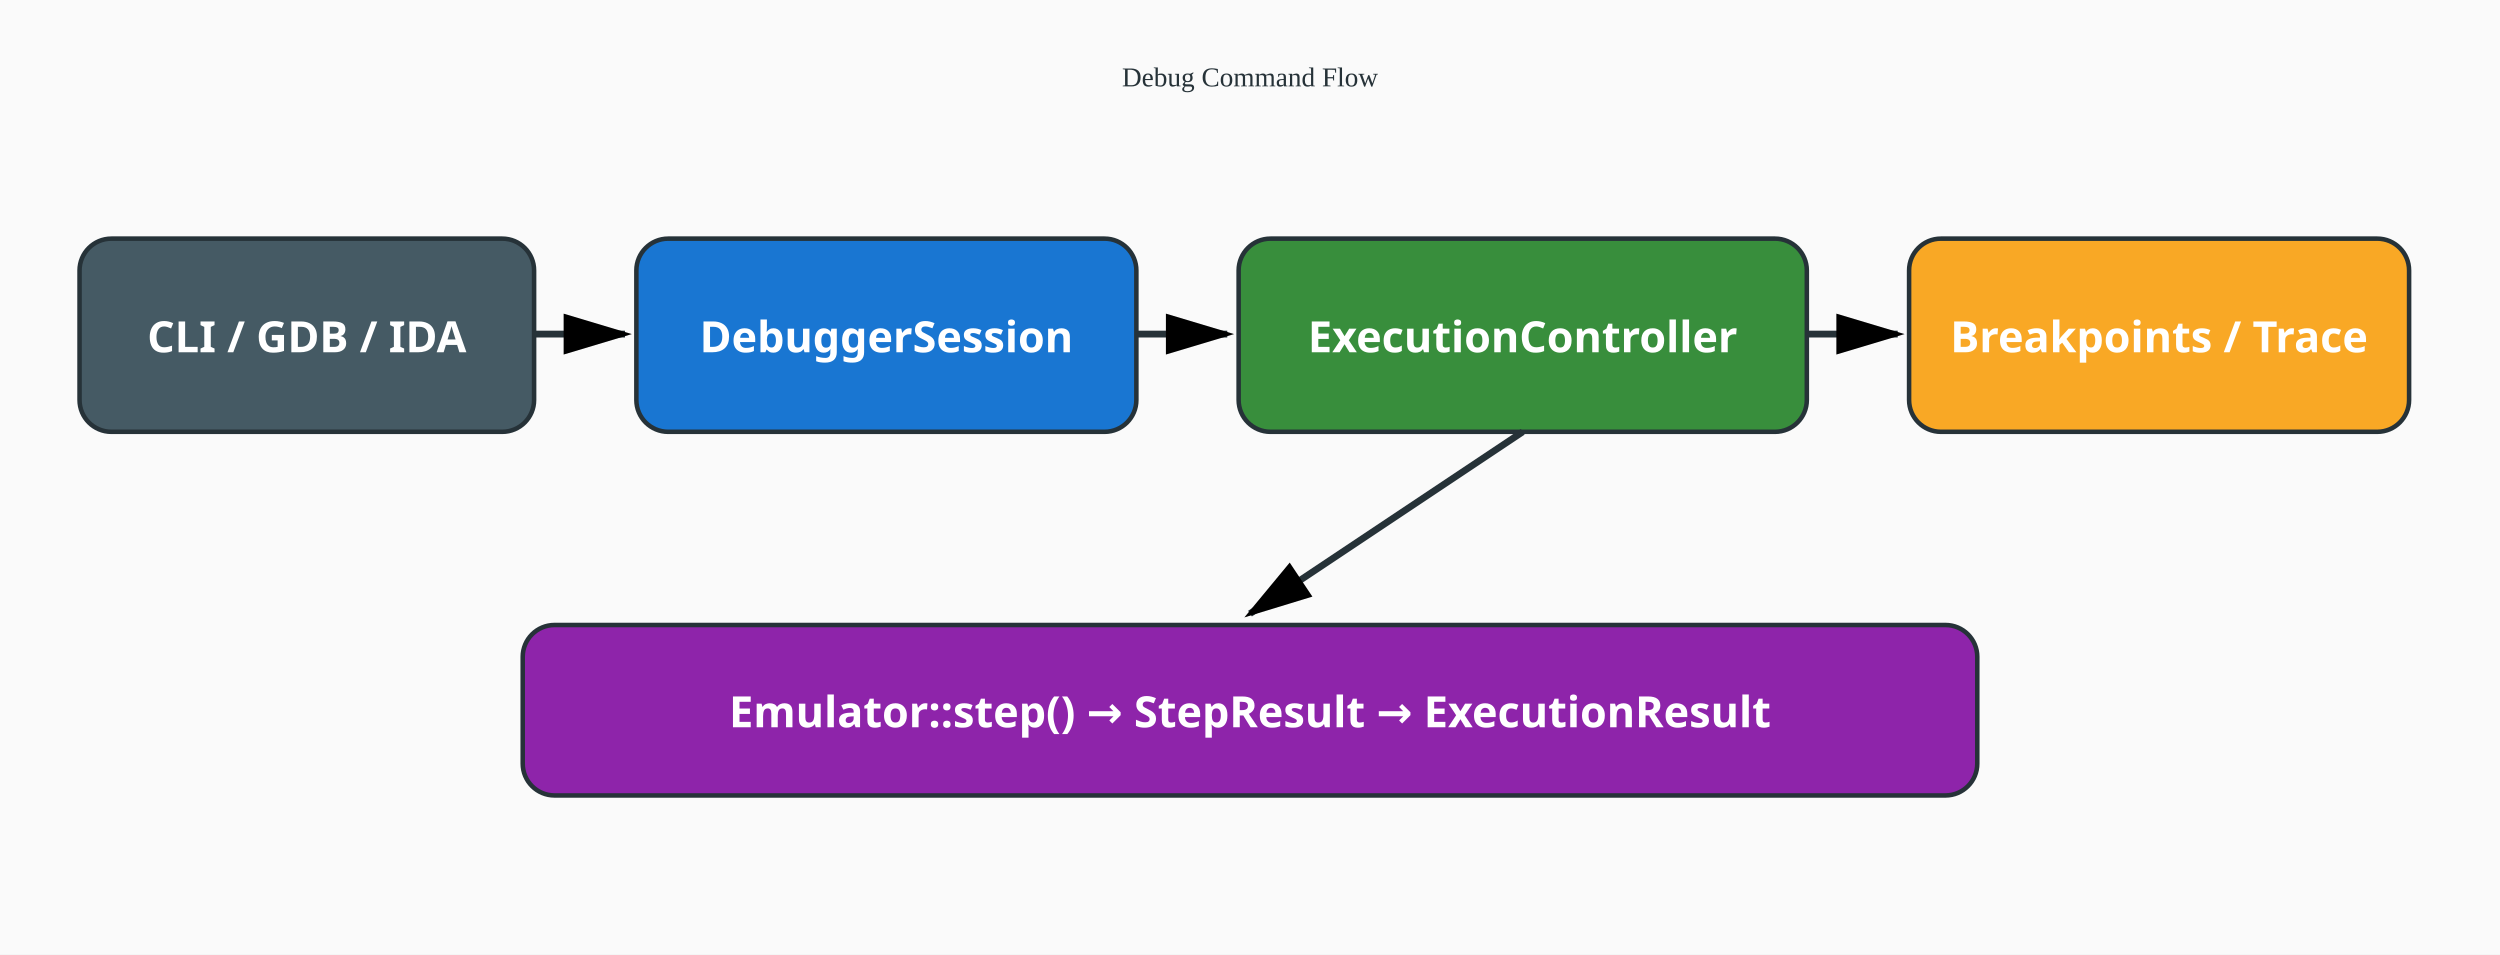
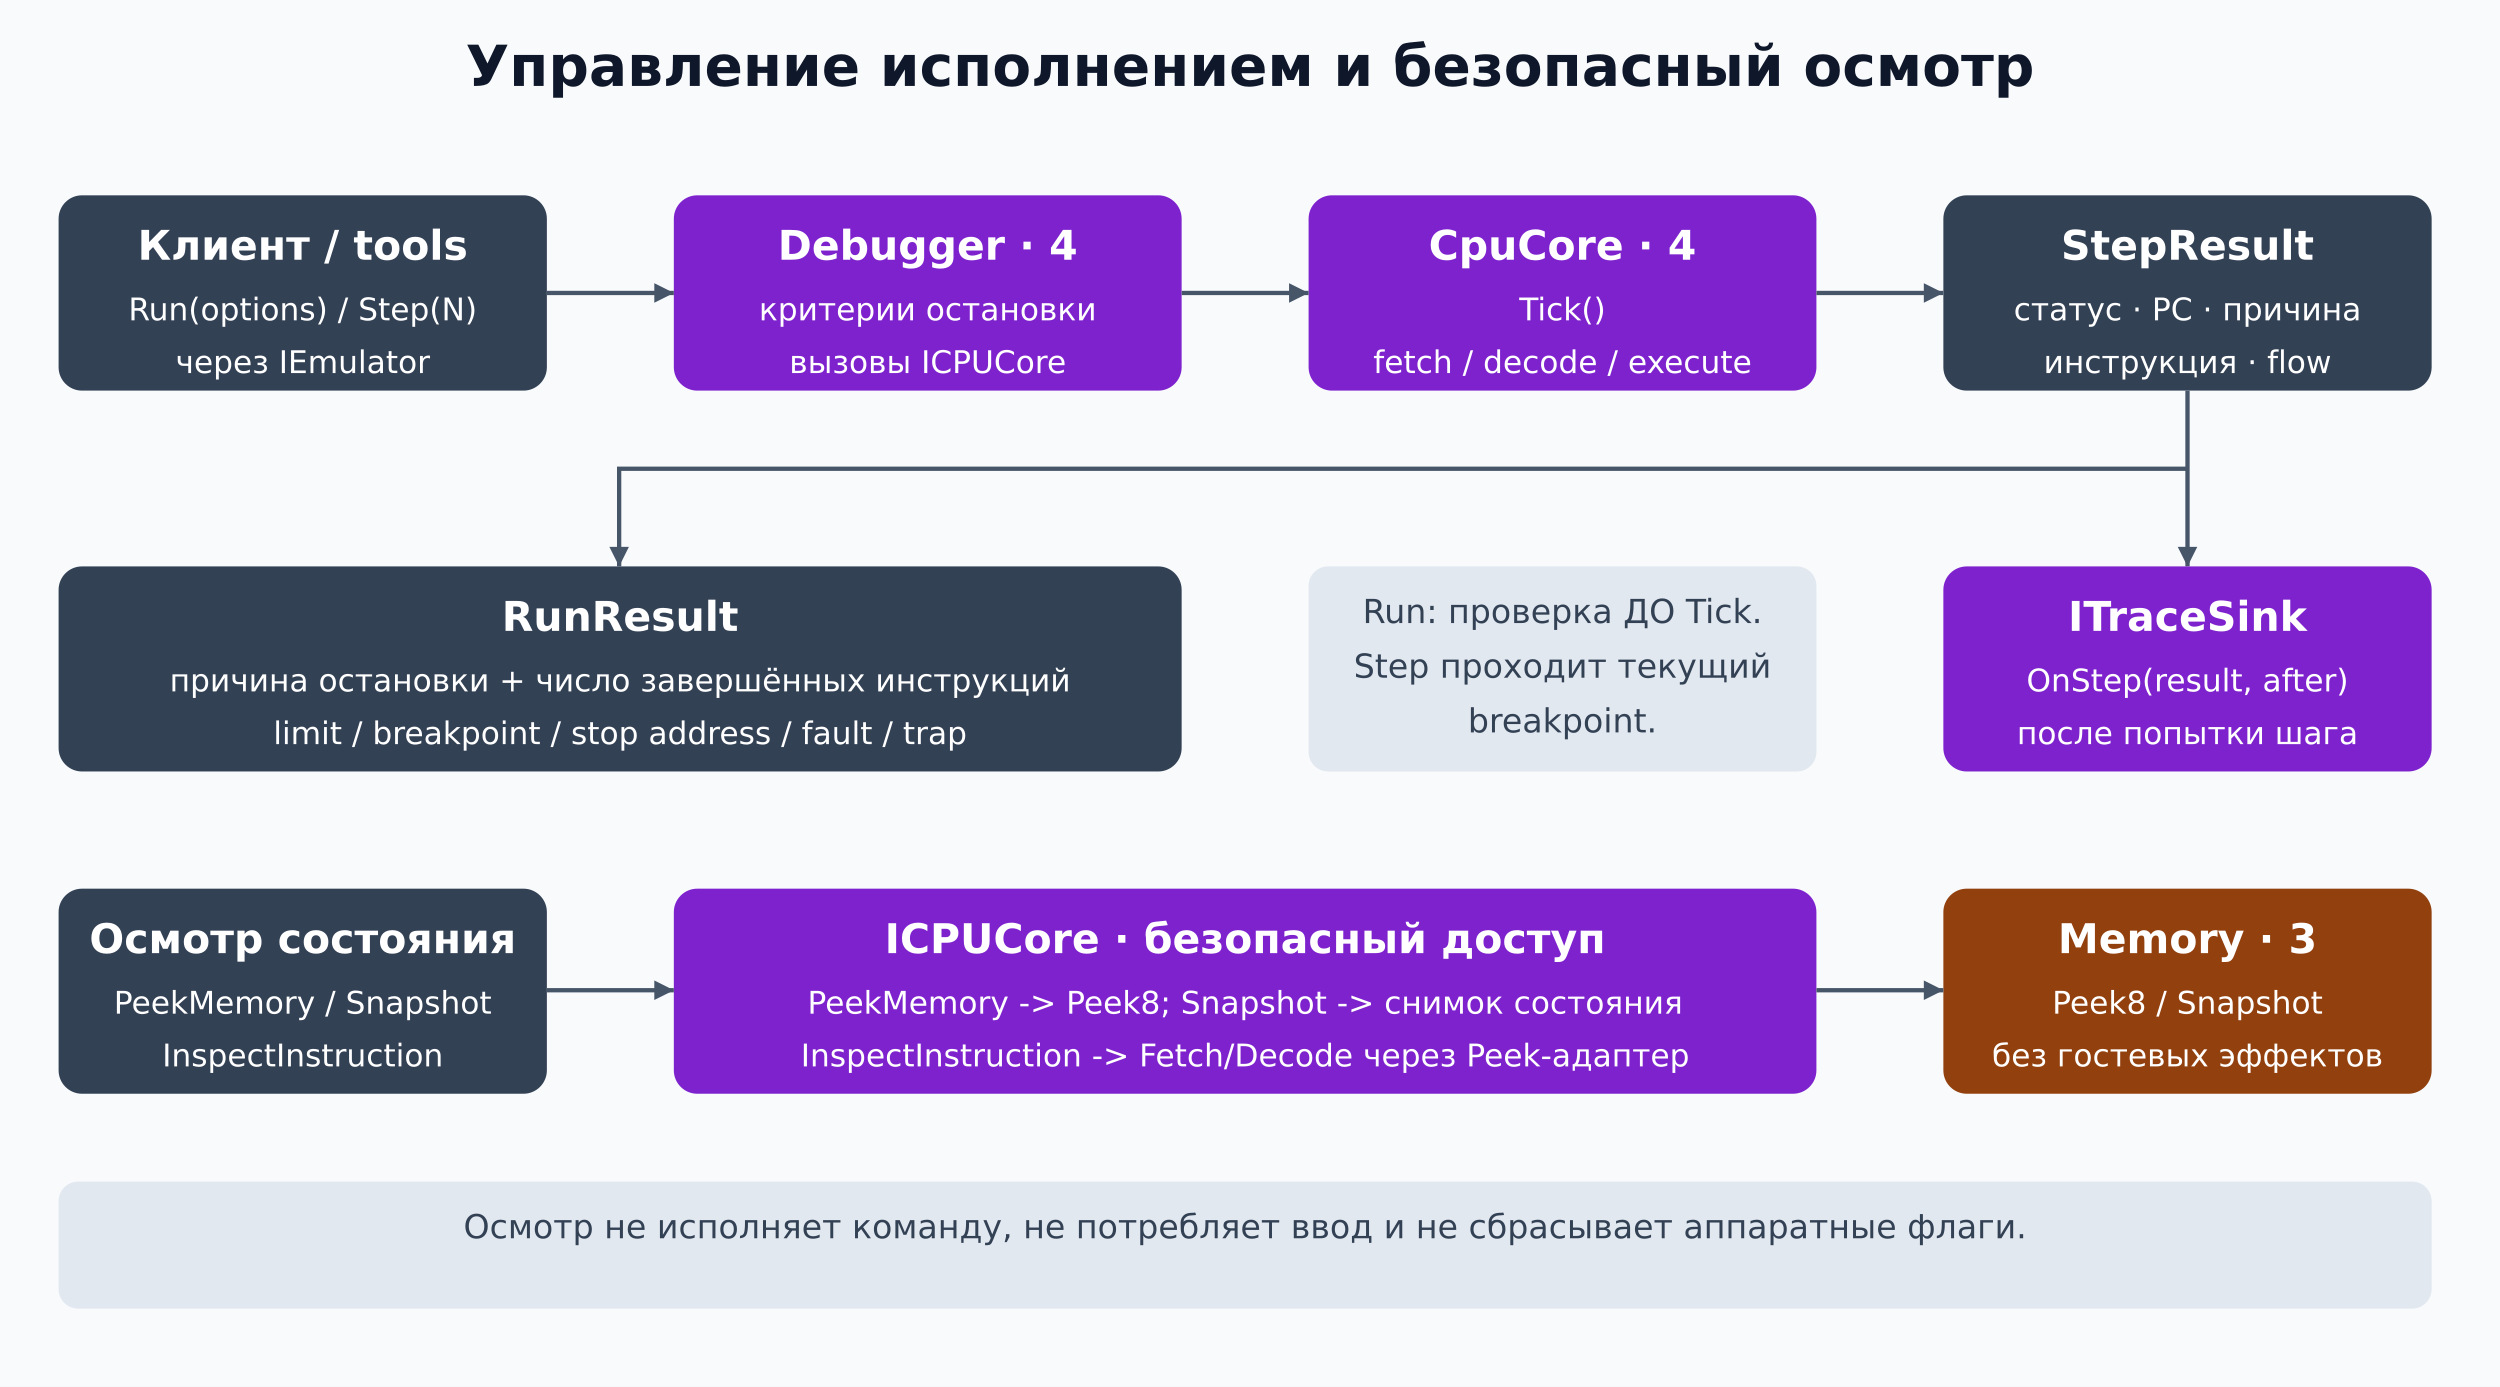
- <svg xmlns="http://www.w3.org/2000/svg" width="1100" height="420">
-   <style>.b{stroke:#263238;stroke-width:2;rx:14}.t{font:bold 19px sans-serif;fill:#fff}.a{stroke:#263238;stroke-width:3;marker-end:url(#m)}</style>
+ <svg xmlns="http://www.w3.org/2000/svg" width="1280" height="710" viewBox="0 0 1280 710" role="img" aria-labelledby="title">
  <defs>
-     <marker id="m" markerWidth="10" markerHeight="10" refX="9" refY="3" orient="auto">
-       <path d="M0 0L10 3 0 6Z" />
+     <marker id="arrow" markerWidth="10" markerHeight="10" refX="8" refY="5" orient="auto" markerUnits="userSpaceOnUse">
+       <path d="M0 0 L10 5 L0 10 Z" fill="#475569" />
    </marker>
  </defs>
-   <rect width="1100" height="420" fill="#fafafa" />
-   <text x="550" y="38" text-anchor="middle" font="bold 28px sans-serif" fill="#263238">Debug Command Flow</text>
-   <rect class="b" x="35" y="105" width="200" height="85" fill="#455a64" />
-   <text class="t" x="135" y="155" text-anchor="middle">CLI / GDB / IDA</text>
-   <rect class="b" x="280" y="105" width="220" height="85" fill="#1976d2" />
-   <text class="t" x="390" y="155" text-anchor="middle">DebuggerSession</text>
-   <rect class="b" x="545" y="105" width="250" height="85" fill="#388e3c" />
-   <text class="t" x="670" y="155" text-anchor="middle">ExecutionController</text>
-   <rect class="b" x="840" y="105" width="220" height="85" fill="#f9a825" />
-   <text class="t" x="950" y="155" text-anchor="middle">Breakpoints / Trace</text>
-   <line class="a" x1="235" y1="147" x2="275" y2="147" />
-   <line class="a" x1="500" y1="147" x2="540" y2="147" />
-   <line class="a" x1="795" y1="147" x2="835" y2="147" />
-   <rect class="b" x="230" y="275" width="640" height="75" fill="#8e24aa" />
-   <text class="t" x="550" y="320" text-anchor="middle">Emulator::step() → StepResult → ExecutionResult</text>
-   <line class="a" x1="670" y1="190" x2="550" y2="270" />
+   <style>text{font-family:DejaVu Sans,sans-serif} .edge{fill:none;stroke:#475569;stroke-width:2.2;} .link{fill:none;stroke:#94a3b8;stroke-width:2;stroke-dasharray:6 5} .heading{font-size:29px;font-weight:700;fill:#0f172a} .label{font-size:17px;fill:#334155} .box-title{font-size:21px;font-weight:700;fill:white} .box-body{font-size:16px;fill:white}</style>
+   <rect width="1280" height="710" fill="#f8fafc" />
+   <text class="heading" x="640" y="44" text-anchor="middle">Управление исполнением и безопасный осмотр</text>
+   <rect x="30" y="100" width="250" height="100" rx="12" fill="#334155" />
+   <text class="box-title" x="155.0" y="133" text-anchor="middle">Клиент / tools</text>
+   <text class="box-body" x="155.0" y="164" text-anchor="middle">Run(options) / Step(N)</text>
+   <text class="box-body" x="155.0" y="191" text-anchor="middle">через IEmulator</text>
+   <rect x="345" y="100" width="260" height="100" rx="12" fill="#7e22ce" />
+   <text class="box-title" x="475.0" y="133" text-anchor="middle">Debugger · 4</text>
+   <text class="box-body" x="475.0" y="164" text-anchor="middle">критерии остановки</text>
+   <text class="box-body" x="475.0" y="191" text-anchor="middle">вызовы ICPUCore</text>
+   <rect x="670" y="100" width="260" height="100" rx="12" fill="#7e22ce" />
+   <text class="box-title" x="800.0" y="133" text-anchor="middle">CpuCore · 4</text>
+   <text class="box-body" x="800.0" y="164" text-anchor="middle">Tick()</text>
+   <text class="box-body" x="800.0" y="191" text-anchor="middle">fetch / decode / execute</text>
+   <rect x="995" y="100" width="250" height="100" rx="12" fill="#334155" />
+   <text class="box-title" x="1120.0" y="133" text-anchor="middle">StepResult</text>
+   <text class="box-body" x="1120.0" y="164" text-anchor="middle">статус · PC · причина</text>
+   <text class="box-body" x="1120.0" y="191" text-anchor="middle">инструкция · flow</text>
+   <path class="edge" d="M280 150 H345" />
+   <path class="edge" d="M605 150 H670" />
+   <path class="edge" d="M930 150 H995" />
+   <path class="edge" d="M1120 200 V290" />
+   <path class="edge" d="M1120 240 H317 V290" />
+   <rect x="995" y="290" width="250" height="105" rx="12" fill="#7e22ce" />
+   <text class="box-title" x="1120.0" y="323" text-anchor="middle">ITraceSink</text>
+   <text class="box-body" x="1120.0" y="354" text-anchor="middle">OnStep(result, after)</text>
+   <text class="box-body" x="1120.0" y="381" text-anchor="middle">после попытки шага</text>
+   <rect x="30" y="290" width="575" height="105" rx="12" fill="#334155" />
+   <text class="box-title" x="317.5" y="323" text-anchor="middle">RunResult</text>
+   <text class="box-body" x="317.5" y="354" text-anchor="middle">причина остановки + число завершённых инструкций</text>
+   <text class="box-body" x="317.5" y="381" text-anchor="middle">limit / breakpoint / stop address / fault / trap</text>
+   <rect x="670" y="290" width="260" height="105" rx="10" fill="#e2e8f0" />
+   <text class="label" x="800.0" y="319" text-anchor="middle">Run: проверка ДО Tick.</text>
+   <text class="label" x="800.0" y="347" text-anchor="middle">Step проходит текущий</text>
+   <text class="label" x="800.0" y="375" text-anchor="middle">breakpoint.</text>
+   <rect x="30" y="455" width="250" height="105" rx="12" fill="#334155" />
+   <text class="box-title" x="155.0" y="488" text-anchor="middle">Осмотр состояния</text>
+   <text class="box-body" x="155.0" y="519" text-anchor="middle">PeekMemory / Snapshot</text>
+   <text class="box-body" x="155.0" y="546" text-anchor="middle">InspectInstruction</text>
+   <rect x="345" y="455" width="585" height="105" rx="12" fill="#7e22ce" />
+   <text class="box-title" x="637.5" y="488" text-anchor="middle">ICPUCore · безопасный доступ</text>
+   <text class="box-body" x="637.5" y="519" text-anchor="middle">PeekMemory -&gt; Peek8; Snapshot -&gt; снимок состояния</text>
+   <text class="box-body" x="637.5" y="546" text-anchor="middle">InspectInstruction -&gt; Fetch/Decode через Peek-адаптер</text>
+   <rect x="995" y="455" width="250" height="105" rx="12" fill="#92400e" />
+   <text class="box-title" x="1120.0" y="488" text-anchor="middle">Memory · 3</text>
+   <text class="box-body" x="1120.0" y="519" text-anchor="middle">Peek8 / Snapshot</text>
+   <text class="box-body" x="1120.0" y="546" text-anchor="middle">без гостевых эффектов</text>
+   <path class="edge" d="M280 507 H345" />
+   <path class="edge" d="M930 507 H995" />
+   <rect x="30" y="605" width="1215" height="65" rx="10" fill="#e2e8f0" />
+   <text class="label" x="637.5" y="634" text-anchor="middle">Осмотр не исполняет команду, не потребляет ввод и не сбрасывает аппаратные флаги.</text>
+   <polygon points="345,150 335,145 335,155" fill="#475569" />
+   <polygon points="670,150 660,145 660,155" fill="#475569" />
+   <polygon points="995,150 985,145 985,155" fill="#475569" />
+   <polygon points="1120,290 1115,280 1125,280" fill="#475569" />
+   <polygon points="317,290 312,280 322,280" fill="#475569" />
+   <polygon points="345,507 335,502 335,512" fill="#475569" />
+   <polygon points="995,507 985,502 985,512" fill="#475569" />
</svg>
